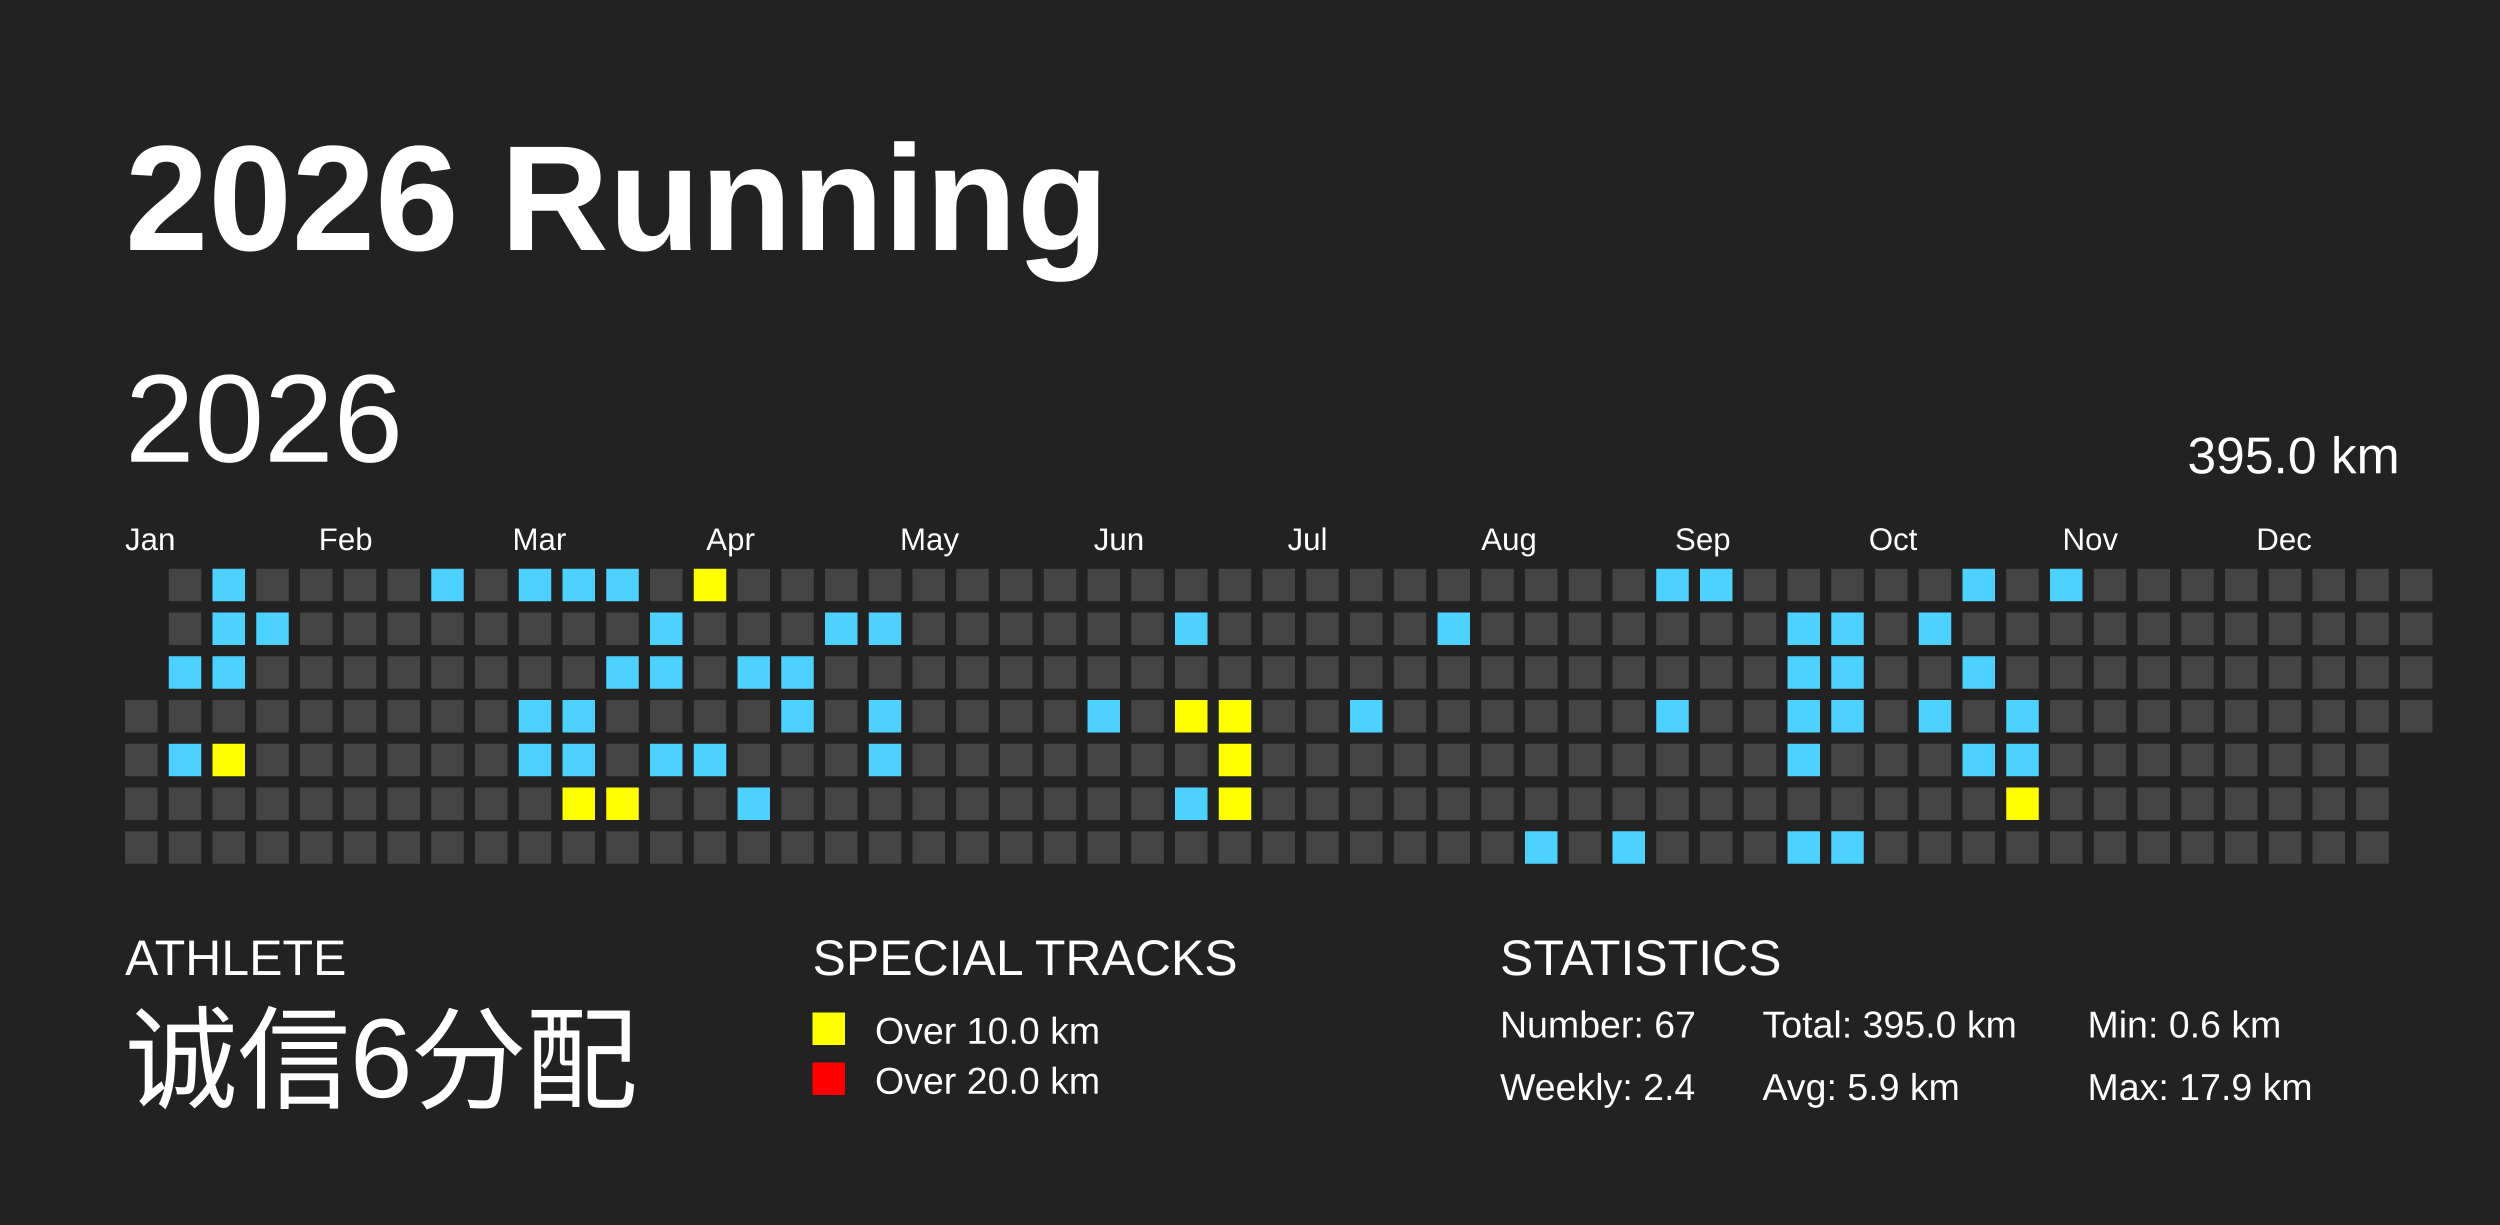
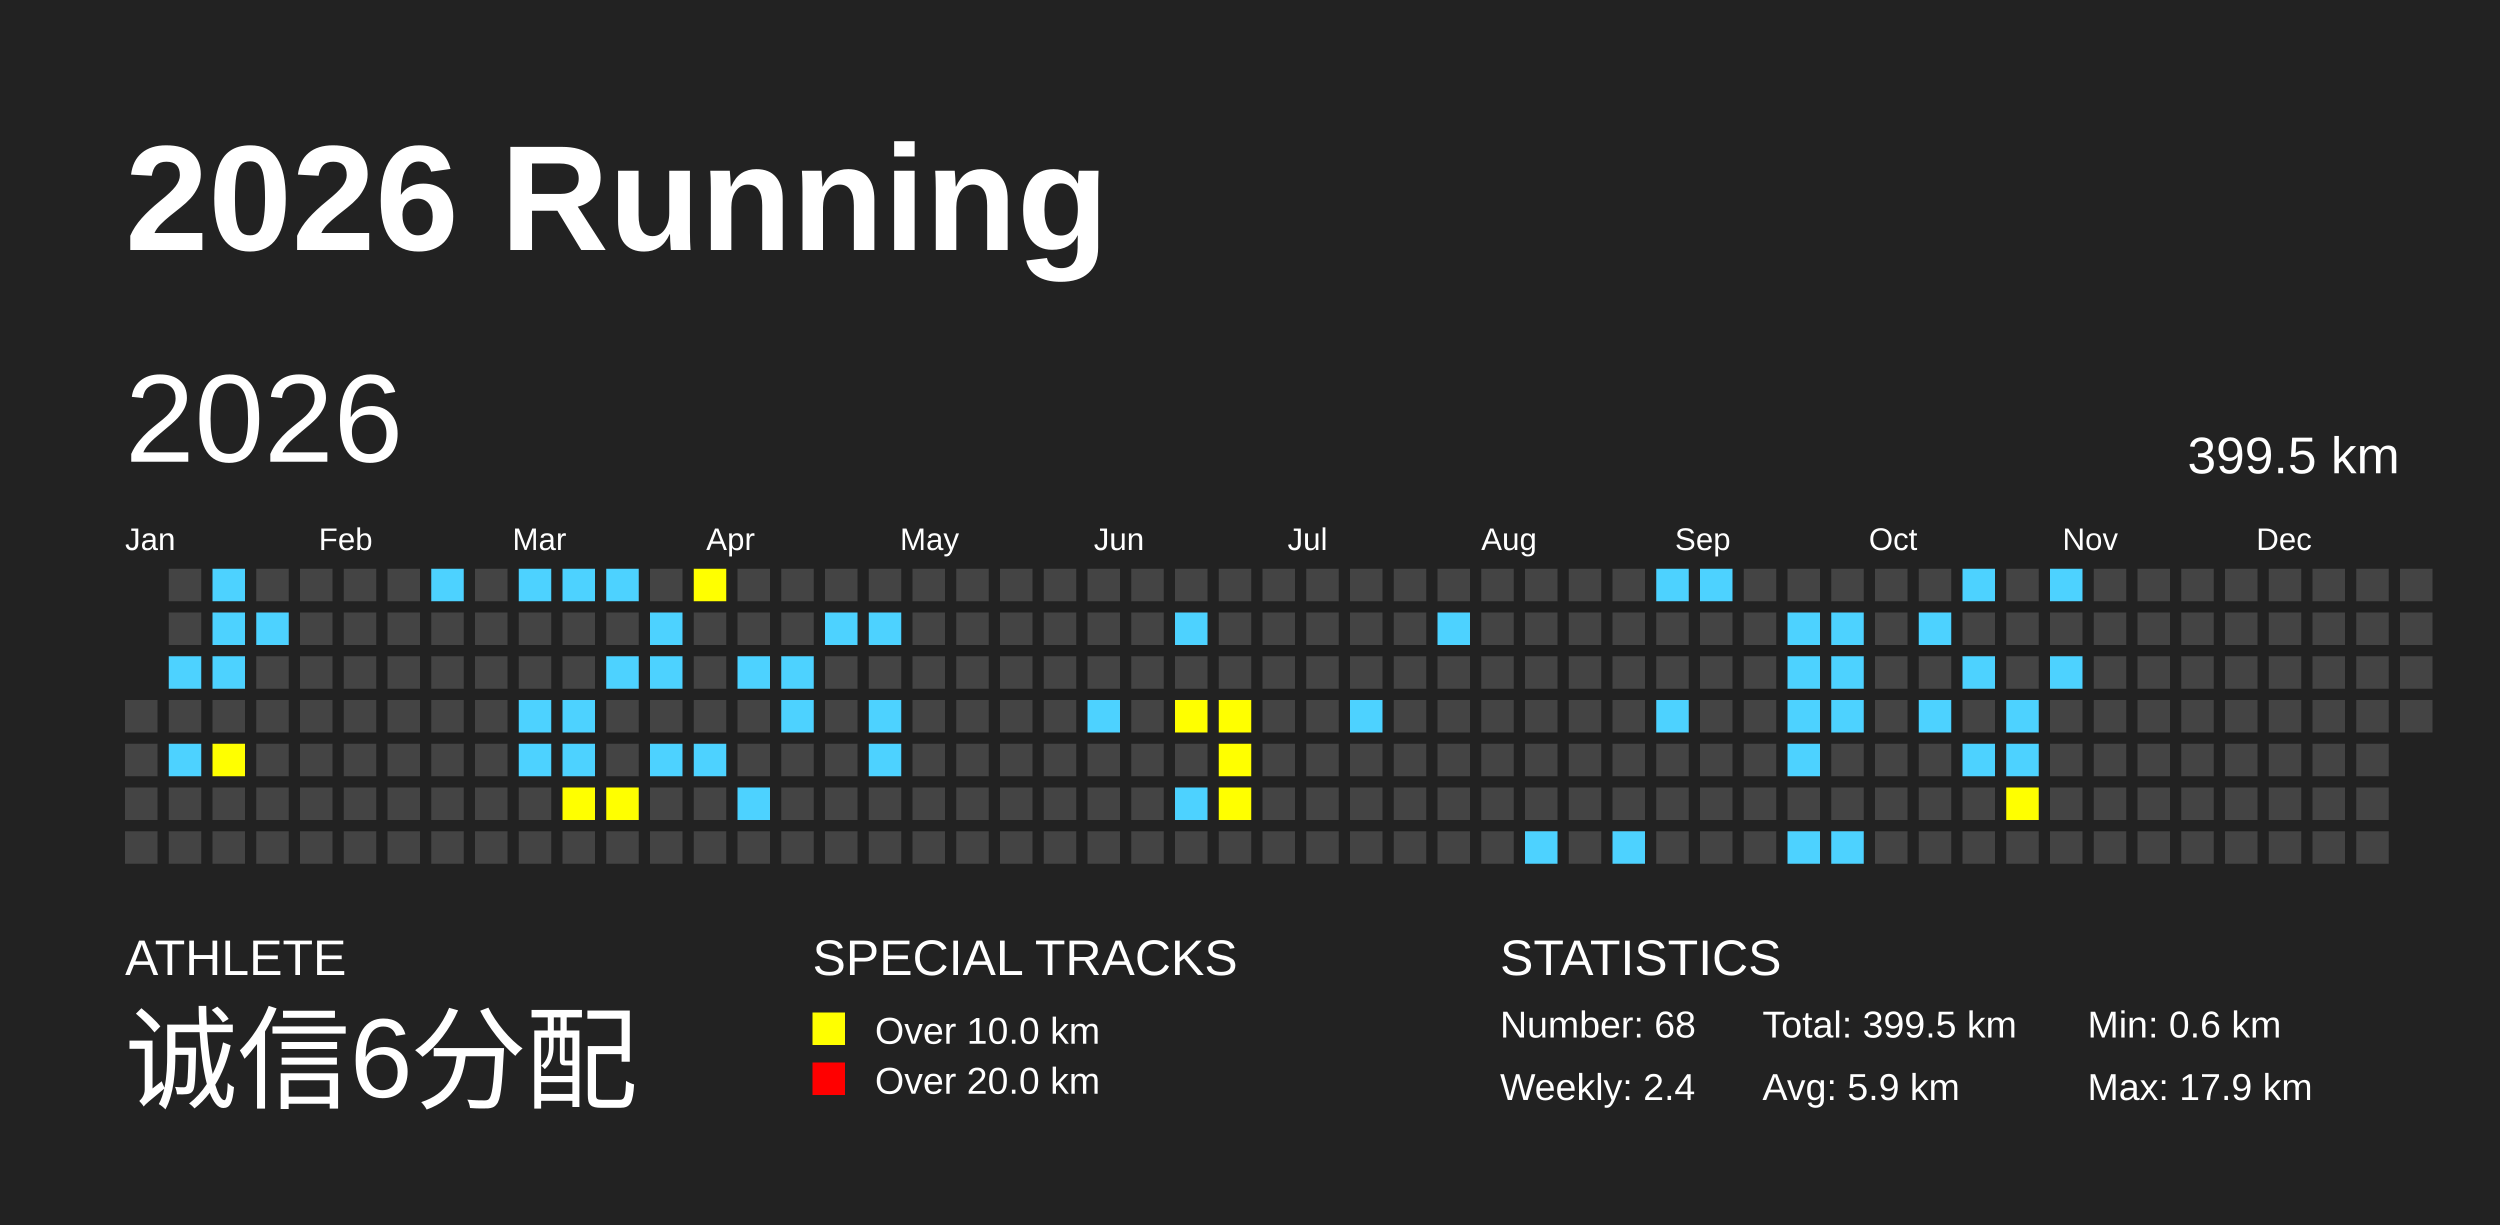
<svg xmlns="http://www.w3.org/2000/svg" baseProfile="full" height="98mm" version="1.1" viewBox="0,0,200,98" width="200mm">
  <defs />
  <rect fill="#222222" height="98" width="200" x="0" y="0" />
  <text fill="#FFFFFF" style="font-size:12px; font-family:Arial; font-weight:bold;" x="10" y="20">2026 Running</text>
  <text fill="#FFFFFF" style="font-size:4px; font-family:Arial" x="10" y="78">ATHLETE</text>
  <text fill="#FFFFFF" style="font-size:9px; font-family:Arial" x="10" y="88">诚信6分配</text>
  <text fill="#FFFFFF" style="font-size:4px; font-family:Arial" x="65" y="78">SPECIAL TRACKS</text>
  <rect fill="yellow" height="2.6" width="2.6" x="65" y="81" />
  <text fill="#FFFFFF" style="font-size:3px; font-family:Arial" x="70" y="83.5">Over 10.0 km</text>
  <rect fill="red" height="2.6" width="2.6" x="65" y="85" />
  <text fill="#FFFFFF" style="font-size:3px; font-family:Arial" x="70" y="87.5">Over 20.0 km</text>
  <text fill="#FFFFFF" style="font-size:4px; font-family:Arial" x="120" y="78">STATISTICS</text>
-   <text fill="#FFFFFF" style="font-size:3px; font-family:Arial" x="120" y="83">Number: 67</text>
+   <text fill="#FFFFFF" style="font-size:3px; font-family:Arial" x="120" y="83">Number: 68</text>
  <text fill="#FFFFFF" style="font-size:3px; font-family:Arial" x="120" y="88">Weekly: 2.4</text>
-   <text fill="#FFFFFF" style="font-size:3px; font-family:Arial" x="141" y="83">Total: 395.0 km</text>
+   <text fill="#FFFFFF" style="font-size:3px; font-family:Arial" x="141" y="83">Total: 399.5 km</text>
  <text fill="#FFFFFF" style="font-size:3px; font-family:Arial" x="141" y="88">Avg: 5.9 km</text>
  <text fill="#FFFFFF" style="font-size:3px; font-family:Arial" x="167" y="83">Min: 0.6 km</text>
  <text fill="#FFFFFF" style="font-size:3px; font-family:Arial" x="167" y="88">Max: 17.9 km</text>
  <text dominant-baseline="hanging" fill="#FFFFFF" style="font-size:10.0px; font-family:Arial;" x="10" y="30">2026</text>
-   <text dominant-baseline="hanging" fill="#FFFFFF" style="font-size:4.125px; font-family:Arial;" x="175" y="35">395.0 km</text>
+   <text dominant-baseline="hanging" fill="#FFFFFF" style="font-size:4.125px; font-family:Arial;" x="175" y="35">399.5 km</text>
  <text fill="#FFFFFF" style="font-size:2.5px; font-family:Arial" x="10.0" y="44">Jan</text>
  <text fill="#FFFFFF" style="font-size:2.5px; font-family:Arial" x="25.5" y="44">Feb</text>
  <text fill="#FFFFFF" style="font-size:2.5px; font-family:Arial" x="41.0" y="44">Mar</text>
  <text fill="#FFFFFF" style="font-size:2.5px; font-family:Arial" x="56.5" y="44">Apr</text>
  <text fill="#FFFFFF" style="font-size:2.5px; font-family:Arial" x="72.0" y="44">May</text>
  <text fill="#FFFFFF" style="font-size:2.5px; font-family:Arial" x="87.5" y="44">Jun</text>
  <text fill="#FFFFFF" style="font-size:2.5px; font-family:Arial" x="103.0" y="44">Jul</text>
  <text fill="#FFFFFF" style="font-size:2.5px; font-family:Arial" x="118.5" y="44">Aug</text>
  <text fill="#FFFFFF" style="font-size:2.5px; font-family:Arial" x="134.0" y="44">Sep</text>
  <text fill="#FFFFFF" style="font-size:2.5px; font-family:Arial" x="149.5" y="44">Oct</text>
  <text fill="#FFFFFF" style="font-size:2.5px; font-family:Arial" x="165.0" y="44">Nov</text>
  <text fill="#FFFFFF" style="font-size:2.5px; font-family:Arial" x="180.5" y="44">Dec</text>
  <rect fill="#444444" height="2.6" width="2.6" x="10.0" y="56.0" />
  <rect fill="#444444" height="2.6" width="2.6" x="10.0" y="59.5" />
  <rect fill="#444444" height="2.6" width="2.6" x="10.0" y="63.0" />
  <rect fill="#444444" height="2.6" width="2.6" x="10.0" y="66.5" />
  <rect fill="#444444" height="2.6" width="2.6" x="13.5" y="45.5" />
  <rect fill="#444444" height="2.6" width="2.6" x="13.5" y="49.0" />
  <rect fill="#4DD2FF" height="2.6" width="2.6" x="13.5" y="52.5" />
  <rect fill="#444444" height="2.6" width="2.6" x="13.5" y="56.0" />
  <rect fill="#4DD2FF" height="2.6" width="2.6" x="13.5" y="59.5" />
  <rect fill="#444444" height="2.6" width="2.6" x="13.5" y="63.0" />
  <rect fill="#444444" height="2.6" width="2.6" x="13.5" y="66.5" />
  <rect fill="#4DD2FF" height="2.6" width="2.6" x="17.0" y="45.5" />
  <rect fill="#4DD2FF" height="2.6" width="2.6" x="17.0" y="49.0" />
  <rect fill="#4DD2FF" height="2.6" width="2.6" x="17.0" y="52.5" />
  <rect fill="#444444" height="2.6" width="2.6" x="17.0" y="56.0" />
  <rect fill="yellow" height="2.6" width="2.6" x="17.0" y="59.5" />
  <rect fill="#444444" height="2.6" width="2.6" x="17.0" y="63.0" />
  <rect fill="#444444" height="2.6" width="2.6" x="17.0" y="66.5" />
  <rect fill="#444444" height="2.6" width="2.6" x="20.5" y="45.5" />
  <rect fill="#4DD2FF" height="2.6" width="2.6" x="20.5" y="49.0" />
  <rect fill="#444444" height="2.6" width="2.6" x="20.5" y="52.5" />
  <rect fill="#444444" height="2.6" width="2.6" x="20.5" y="56.0" />
  <rect fill="#444444" height="2.6" width="2.6" x="20.5" y="59.5" />
  <rect fill="#444444" height="2.6" width="2.6" x="20.5" y="63.0" />
  <rect fill="#444444" height="2.6" width="2.6" x="20.5" y="66.5" />
  <rect fill="#444444" height="2.6" width="2.6" x="24.0" y="45.5" />
  <rect fill="#444444" height="2.6" width="2.6" x="24.0" y="49.0" />
  <rect fill="#444444" height="2.6" width="2.6" x="24.0" y="52.5" />
  <rect fill="#444444" height="2.6" width="2.6" x="24.0" y="56.0" />
  <rect fill="#444444" height="2.6" width="2.6" x="24.0" y="59.5" />
  <rect fill="#444444" height="2.6" width="2.6" x="24.0" y="63.0" />
  <rect fill="#444444" height="2.6" width="2.6" x="24.0" y="66.5" />
  <rect fill="#444444" height="2.6" width="2.6" x="27.5" y="45.5" />
  <rect fill="#444444" height="2.6" width="2.6" x="27.5" y="49.0" />
  <rect fill="#444444" height="2.6" width="2.6" x="27.5" y="52.5" />
  <rect fill="#444444" height="2.6" width="2.6" x="27.5" y="56.0" />
  <rect fill="#444444" height="2.6" width="2.6" x="27.5" y="59.5" />
  <rect fill="#444444" height="2.6" width="2.6" x="27.5" y="63.0" />
  <rect fill="#444444" height="2.6" width="2.6" x="27.5" y="66.5" />
  <rect fill="#444444" height="2.6" width="2.6" x="31.0" y="45.5" />
  <rect fill="#444444" height="2.6" width="2.6" x="31.0" y="49.0" />
  <rect fill="#444444" height="2.6" width="2.6" x="31.0" y="52.5" />
  <rect fill="#444444" height="2.6" width="2.6" x="31.0" y="56.0" />
  <rect fill="#444444" height="2.6" width="2.6" x="31.0" y="59.5" />
  <rect fill="#444444" height="2.6" width="2.6" x="31.0" y="63.0" />
  <rect fill="#444444" height="2.6" width="2.6" x="31.0" y="66.5" />
  <rect fill="#4DD2FF" height="2.6" width="2.6" x="34.5" y="45.5" />
  <rect fill="#444444" height="2.6" width="2.6" x="34.5" y="49.0" />
  <rect fill="#444444" height="2.6" width="2.6" x="34.5" y="52.5" />
  <rect fill="#444444" height="2.6" width="2.6" x="34.5" y="56.0" />
  <rect fill="#444444" height="2.6" width="2.6" x="34.5" y="59.5" />
  <rect fill="#444444" height="2.6" width="2.6" x="34.5" y="63.0" />
  <rect fill="#444444" height="2.6" width="2.6" x="34.5" y="66.5" />
  <rect fill="#444444" height="2.6" width="2.6" x="38.0" y="45.5" />
  <rect fill="#444444" height="2.6" width="2.6" x="38.0" y="49.0" />
  <rect fill="#444444" height="2.6" width="2.6" x="38.0" y="52.5" />
  <rect fill="#444444" height="2.6" width="2.6" x="38.0" y="56.0" />
  <rect fill="#444444" height="2.6" width="2.6" x="38.0" y="59.5" />
  <rect fill="#444444" height="2.6" width="2.6" x="38.0" y="63.0" />
  <rect fill="#444444" height="2.6" width="2.6" x="38.0" y="66.5" />
  <rect fill="#4DD2FF" height="2.6" width="2.6" x="41.5" y="45.5" />
  <rect fill="#444444" height="2.6" width="2.6" x="41.5" y="49.0" />
  <rect fill="#444444" height="2.6" width="2.6" x="41.5" y="52.5" />
  <rect fill="#4DD2FF" height="2.6" width="2.6" x="41.5" y="56.0" />
  <rect fill="#4DD2FF" height="2.6" width="2.6" x="41.5" y="59.5" />
  <rect fill="#444444" height="2.6" width="2.6" x="41.5" y="63.0" />
  <rect fill="#444444" height="2.6" width="2.6" x="41.5" y="66.5" />
  <rect fill="#4DD2FF" height="2.6" width="2.6" x="45.0" y="45.5" />
  <rect fill="#444444" height="2.6" width="2.6" x="45.0" y="49.0" />
  <rect fill="#444444" height="2.6" width="2.6" x="45.0" y="52.5" />
  <rect fill="#4DD2FF" height="2.6" width="2.6" x="45.0" y="56.0" />
  <rect fill="#4DD2FF" height="2.6" width="2.6" x="45.0" y="59.5" />
  <rect fill="yellow" height="2.6" width="2.6" x="45.0" y="63.0" />
  <rect fill="#444444" height="2.6" width="2.6" x="45.0" y="66.5" />
  <rect fill="#4DD2FF" height="2.6" width="2.6" x="48.5" y="45.5" />
  <rect fill="#444444" height="2.6" width="2.6" x="48.5" y="49.0" />
  <rect fill="#4DD2FF" height="2.6" width="2.6" x="48.5" y="52.5" />
  <rect fill="#444444" height="2.6" width="2.6" x="48.5" y="56.0" />
  <rect fill="#444444" height="2.6" width="2.6" x="48.5" y="59.5" />
  <rect fill="yellow" height="2.6" width="2.6" x="48.5" y="63.0" />
  <rect fill="#444444" height="2.6" width="2.6" x="48.5" y="66.5" />
  <rect fill="#444444" height="2.6" width="2.6" x="52.0" y="45.5" />
  <rect fill="#4DD2FF" height="2.6" width="2.6" x="52.0" y="49.0" />
  <rect fill="#4DD2FF" height="2.6" width="2.6" x="52.0" y="52.5" />
  <rect fill="#444444" height="2.6" width="2.6" x="52.0" y="56.0" />
  <rect fill="#4DD2FF" height="2.6" width="2.6" x="52.0" y="59.5" />
  <rect fill="#444444" height="2.6" width="2.6" x="52.0" y="63.0" />
  <rect fill="#444444" height="2.6" width="2.6" x="52.0" y="66.5" />
  <rect fill="yellow" height="2.6" width="2.6" x="55.5" y="45.5" />
  <rect fill="#444444" height="2.6" width="2.6" x="55.5" y="49.0" />
  <rect fill="#444444" height="2.6" width="2.6" x="55.5" y="52.5" />
  <rect fill="#444444" height="2.6" width="2.6" x="55.5" y="56.0" />
  <rect fill="#4DD2FF" height="2.6" width="2.6" x="55.5" y="59.5" />
  <rect fill="#444444" height="2.6" width="2.6" x="55.5" y="63.0" />
  <rect fill="#444444" height="2.6" width="2.6" x="55.5" y="66.5" />
  <rect fill="#444444" height="2.6" width="2.6" x="59.0" y="45.5" />
  <rect fill="#444444" height="2.6" width="2.6" x="59.0" y="49.0" />
  <rect fill="#4DD2FF" height="2.6" width="2.6" x="59.0" y="52.5" />
  <rect fill="#444444" height="2.6" width="2.6" x="59.0" y="56.0" />
  <rect fill="#444444" height="2.6" width="2.6" x="59.0" y="59.5" />
  <rect fill="#4DD2FF" height="2.6" width="2.6" x="59.0" y="63.0" />
  <rect fill="#444444" height="2.6" width="2.6" x="59.0" y="66.5" />
  <rect fill="#444444" height="2.6" width="2.6" x="62.5" y="45.5" />
  <rect fill="#444444" height="2.6" width="2.6" x="62.5" y="49.0" />
  <rect fill="#4DD2FF" height="2.6" width="2.6" x="62.5" y="52.5" />
  <rect fill="#4DD2FF" height="2.6" width="2.6" x="62.5" y="56.0" />
  <rect fill="#444444" height="2.6" width="2.6" x="62.5" y="59.5" />
  <rect fill="#444444" height="2.6" width="2.6" x="62.5" y="63.0" />
  <rect fill="#444444" height="2.6" width="2.6" x="62.5" y="66.5" />
  <rect fill="#444444" height="2.6" width="2.6" x="66.0" y="45.5" />
  <rect fill="#4DD2FF" height="2.6" width="2.6" x="66.0" y="49.0" />
  <rect fill="#444444" height="2.6" width="2.6" x="66.0" y="52.5" />
  <rect fill="#444444" height="2.6" width="2.6" x="66.0" y="56.0" />
  <rect fill="#444444" height="2.6" width="2.6" x="66.0" y="59.5" />
  <rect fill="#444444" height="2.6" width="2.6" x="66.0" y="63.0" />
  <rect fill="#444444" height="2.6" width="2.6" x="66.0" y="66.5" />
  <rect fill="#444444" height="2.6" width="2.6" x="69.5" y="45.5" />
  <rect fill="#4DD2FF" height="2.6" width="2.6" x="69.5" y="49.0" />
  <rect fill="#444444" height="2.6" width="2.6" x="69.5" y="52.5" />
  <rect fill="#4DD2FF" height="2.6" width="2.6" x="69.5" y="56.0" />
  <rect fill="#4DD2FF" height="2.6" width="2.6" x="69.5" y="59.5" />
  <rect fill="#444444" height="2.6" width="2.6" x="69.5" y="63.0" />
  <rect fill="#444444" height="2.6" width="2.6" x="69.5" y="66.5" />
  <rect fill="#444444" height="2.6" width="2.6" x="73.0" y="45.5" />
  <rect fill="#444444" height="2.6" width="2.6" x="73.0" y="49.0" />
  <rect fill="#444444" height="2.6" width="2.6" x="73.0" y="52.5" />
  <rect fill="#444444" height="2.6" width="2.6" x="73.0" y="56.0" />
  <rect fill="#444444" height="2.6" width="2.6" x="73.0" y="59.5" />
  <rect fill="#444444" height="2.6" width="2.6" x="73.0" y="63.0" />
  <rect fill="#444444" height="2.6" width="2.6" x="73.0" y="66.5" />
  <rect fill="#444444" height="2.6" width="2.6" x="76.5" y="45.5" />
  <rect fill="#444444" height="2.6" width="2.6" x="76.5" y="49.0" />
  <rect fill="#444444" height="2.6" width="2.6" x="76.5" y="52.5" />
  <rect fill="#444444" height="2.6" width="2.6" x="76.5" y="56.0" />
  <rect fill="#444444" height="2.6" width="2.6" x="76.5" y="59.5" />
  <rect fill="#444444" height="2.6" width="2.6" x="76.5" y="63.0" />
  <rect fill="#444444" height="2.6" width="2.6" x="76.5" y="66.5" />
  <rect fill="#444444" height="2.6" width="2.6" x="80.0" y="45.5" />
  <rect fill="#444444" height="2.6" width="2.6" x="80.0" y="49.0" />
  <rect fill="#444444" height="2.6" width="2.6" x="80.0" y="52.5" />
  <rect fill="#444444" height="2.6" width="2.6" x="80.0" y="56.0" />
  <rect fill="#444444" height="2.6" width="2.6" x="80.0" y="59.5" />
  <rect fill="#444444" height="2.6" width="2.6" x="80.0" y="63.0" />
  <rect fill="#444444" height="2.6" width="2.6" x="80.0" y="66.5" />
  <rect fill="#444444" height="2.6" width="2.6" x="83.5" y="45.5" />
  <rect fill="#444444" height="2.6" width="2.6" x="83.5" y="49.0" />
  <rect fill="#444444" height="2.6" width="2.6" x="83.5" y="52.5" />
  <rect fill="#444444" height="2.6" width="2.6" x="83.5" y="56.0" />
  <rect fill="#444444" height="2.6" width="2.6" x="83.5" y="59.5" />
  <rect fill="#444444" height="2.6" width="2.6" x="83.5" y="63.0" />
  <rect fill="#444444" height="2.6" width="2.6" x="83.5" y="66.5" />
  <rect fill="#444444" height="2.6" width="2.6" x="87.0" y="45.5" />
  <rect fill="#444444" height="2.6" width="2.6" x="87.0" y="49.0" />
  <rect fill="#444444" height="2.6" width="2.6" x="87.0" y="52.5" />
  <rect fill="#4DD2FF" height="2.6" width="2.6" x="87.0" y="56.0" />
  <rect fill="#444444" height="2.6" width="2.6" x="87.0" y="59.5" />
  <rect fill="#444444" height="2.6" width="2.6" x="87.0" y="63.0" />
  <rect fill="#444444" height="2.6" width="2.6" x="87.0" y="66.5" />
  <rect fill="#444444" height="2.6" width="2.6" x="90.5" y="45.5" />
  <rect fill="#444444" height="2.6" width="2.6" x="90.5" y="49.0" />
  <rect fill="#444444" height="2.6" width="2.6" x="90.5" y="52.5" />
  <rect fill="#444444" height="2.6" width="2.6" x="90.5" y="56.0" />
  <rect fill="#444444" height="2.6" width="2.6" x="90.5" y="59.5" />
  <rect fill="#444444" height="2.6" width="2.6" x="90.5" y="63.0" />
  <rect fill="#444444" height="2.6" width="2.6" x="90.5" y="66.5" />
  <rect fill="#444444" height="2.6" width="2.6" x="94.0" y="45.5" />
  <rect fill="#4DD2FF" height="2.6" width="2.6" x="94.0" y="49.0" />
  <rect fill="#444444" height="2.6" width="2.6" x="94.0" y="52.5" />
  <rect fill="yellow" height="2.6" width="2.6" x="94.0" y="56.0" />
  <rect fill="#444444" height="2.6" width="2.6" x="94.0" y="59.5" />
  <rect fill="#4DD2FF" height="2.6" width="2.6" x="94.0" y="63.0" />
  <rect fill="#444444" height="2.6" width="2.6" x="94.0" y="66.5" />
  <rect fill="#444444" height="2.6" width="2.6" x="97.5" y="45.5" />
  <rect fill="#444444" height="2.6" width="2.6" x="97.5" y="49.0" />
  <rect fill="#444444" height="2.6" width="2.6" x="97.5" y="52.5" />
  <rect fill="yellow" height="2.6" width="2.6" x="97.5" y="56.0" />
  <rect fill="yellow" height="2.6" width="2.6" x="97.5" y="59.5" />
  <rect fill="yellow" height="2.6" width="2.6" x="97.5" y="63.0" />
  <rect fill="#444444" height="2.6" width="2.6" x="97.5" y="66.5" />
  <rect fill="#444444" height="2.6" width="2.6" x="101.0" y="45.5" />
  <rect fill="#444444" height="2.6" width="2.6" x="101.0" y="49.0" />
  <rect fill="#444444" height="2.6" width="2.6" x="101.0" y="52.5" />
  <rect fill="#444444" height="2.6" width="2.6" x="101.0" y="56.0" />
  <rect fill="#444444" height="2.6" width="2.6" x="101.0" y="59.5" />
  <rect fill="#444444" height="2.6" width="2.6" x="101.0" y="63.0" />
  <rect fill="#444444" height="2.6" width="2.6" x="101.0" y="66.5" />
  <rect fill="#444444" height="2.6" width="2.6" x="104.5" y="45.5" />
  <rect fill="#444444" height="2.6" width="2.6" x="104.5" y="49.0" />
  <rect fill="#444444" height="2.6" width="2.6" x="104.5" y="52.5" />
  <rect fill="#444444" height="2.6" width="2.6" x="104.5" y="56.0" />
  <rect fill="#444444" height="2.6" width="2.6" x="104.5" y="59.5" />
  <rect fill="#444444" height="2.6" width="2.6" x="104.5" y="63.0" />
  <rect fill="#444444" height="2.6" width="2.6" x="104.5" y="66.5" />
  <rect fill="#444444" height="2.6" width="2.6" x="108.0" y="45.5" />
  <rect fill="#444444" height="2.6" width="2.6" x="108.0" y="49.0" />
  <rect fill="#444444" height="2.6" width="2.6" x="108.0" y="52.5" />
  <rect fill="#4DD2FF" height="2.6" width="2.6" x="108.0" y="56.0" />
  <rect fill="#444444" height="2.6" width="2.6" x="108.0" y="59.5" />
  <rect fill="#444444" height="2.6" width="2.6" x="108.0" y="63.0" />
  <rect fill="#444444" height="2.6" width="2.6" x="108.0" y="66.5" />
  <rect fill="#444444" height="2.6" width="2.6" x="111.5" y="45.5" />
  <rect fill="#444444" height="2.6" width="2.6" x="111.5" y="49.0" />
  <rect fill="#444444" height="2.6" width="2.6" x="111.5" y="52.5" />
  <rect fill="#444444" height="2.6" width="2.6" x="111.5" y="56.0" />
  <rect fill="#444444" height="2.6" width="2.6" x="111.5" y="59.5" />
  <rect fill="#444444" height="2.6" width="2.6" x="111.5" y="63.0" />
  <rect fill="#444444" height="2.6" width="2.6" x="111.5" y="66.5" />
  <rect fill="#444444" height="2.6" width="2.6" x="115.0" y="45.5" />
  <rect fill="#4DD2FF" height="2.6" width="2.6" x="115.0" y="49.0" />
  <rect fill="#444444" height="2.6" width="2.6" x="115.0" y="52.5" />
  <rect fill="#444444" height="2.6" width="2.6" x="115.0" y="56.0" />
  <rect fill="#444444" height="2.6" width="2.6" x="115.0" y="59.5" />
  <rect fill="#444444" height="2.6" width="2.6" x="115.0" y="63.0" />
  <rect fill="#444444" height="2.6" width="2.6" x="115.0" y="66.5" />
  <rect fill="#444444" height="2.6" width="2.6" x="118.5" y="45.5" />
  <rect fill="#444444" height="2.6" width="2.6" x="118.5" y="49.0" />
  <rect fill="#444444" height="2.6" width="2.6" x="118.5" y="52.5" />
  <rect fill="#444444" height="2.6" width="2.6" x="118.5" y="56.0" />
  <rect fill="#444444" height="2.6" width="2.6" x="118.5" y="59.5" />
  <rect fill="#444444" height="2.6" width="2.6" x="118.5" y="63.0" />
  <rect fill="#444444" height="2.6" width="2.6" x="118.5" y="66.5" />
  <rect fill="#444444" height="2.6" width="2.6" x="122.0" y="45.5" />
  <rect fill="#444444" height="2.6" width="2.6" x="122.0" y="49.0" />
  <rect fill="#444444" height="2.6" width="2.6" x="122.0" y="52.5" />
  <rect fill="#444444" height="2.6" width="2.6" x="122.0" y="56.0" />
  <rect fill="#444444" height="2.6" width="2.6" x="122.0" y="59.5" />
  <rect fill="#444444" height="2.6" width="2.6" x="122.0" y="63.0" />
  <rect fill="#4DD2FF" height="2.6" width="2.6" x="122.0" y="66.5" />
  <rect fill="#444444" height="2.6" width="2.6" x="125.5" y="45.5" />
  <rect fill="#444444" height="2.6" width="2.6" x="125.5" y="49.0" />
  <rect fill="#444444" height="2.6" width="2.6" x="125.5" y="52.5" />
  <rect fill="#444444" height="2.6" width="2.6" x="125.5" y="56.0" />
  <rect fill="#444444" height="2.6" width="2.6" x="125.5" y="59.5" />
  <rect fill="#444444" height="2.6" width="2.6" x="125.5" y="63.0" />
  <rect fill="#444444" height="2.6" width="2.6" x="125.5" y="66.5" />
  <rect fill="#444444" height="2.6" width="2.6" x="129.0" y="45.5" />
  <rect fill="#444444" height="2.6" width="2.6" x="129.0" y="49.0" />
  <rect fill="#444444" height="2.6" width="2.6" x="129.0" y="52.5" />
  <rect fill="#444444" height="2.6" width="2.6" x="129.0" y="56.0" />
  <rect fill="#444444" height="2.6" width="2.6" x="129.0" y="59.5" />
  <rect fill="#444444" height="2.6" width="2.6" x="129.0" y="63.0" />
  <rect fill="#4DD2FF" height="2.6" width="2.6" x="129.0" y="66.5" />
  <rect fill="#4DD2FF" height="2.6" width="2.6" x="132.5" y="45.5" />
  <rect fill="#444444" height="2.6" width="2.6" x="132.5" y="49.0" />
  <rect fill="#444444" height="2.6" width="2.6" x="132.5" y="52.5" />
  <rect fill="#4DD2FF" height="2.6" width="2.6" x="132.5" y="56.0" />
  <rect fill="#444444" height="2.6" width="2.6" x="132.5" y="59.5" />
  <rect fill="#444444" height="2.6" width="2.6" x="132.5" y="63.0" />
  <rect fill="#444444" height="2.6" width="2.6" x="132.5" y="66.5" />
  <rect fill="#4DD2FF" height="2.6" width="2.6" x="136.0" y="45.5" />
  <rect fill="#444444" height="2.6" width="2.6" x="136.0" y="49.0" />
  <rect fill="#444444" height="2.6" width="2.6" x="136.0" y="52.5" />
  <rect fill="#444444" height="2.6" width="2.6" x="136.0" y="56.0" />
  <rect fill="#444444" height="2.6" width="2.6" x="136.0" y="59.5" />
  <rect fill="#444444" height="2.6" width="2.6" x="136.0" y="63.0" />
  <rect fill="#444444" height="2.6" width="2.6" x="136.0" y="66.5" />
  <rect fill="#444444" height="2.6" width="2.6" x="139.5" y="45.5" />
  <rect fill="#444444" height="2.6" width="2.6" x="139.5" y="49.0" />
  <rect fill="#444444" height="2.6" width="2.6" x="139.5" y="52.5" />
  <rect fill="#444444" height="2.6" width="2.6" x="139.5" y="56.0" />
  <rect fill="#444444" height="2.6" width="2.6" x="139.5" y="59.5" />
  <rect fill="#444444" height="2.6" width="2.6" x="139.5" y="63.0" />
  <rect fill="#444444" height="2.6" width="2.6" x="139.5" y="66.5" />
  <rect fill="#444444" height="2.6" width="2.6" x="143.0" y="45.5" />
  <rect fill="#4DD2FF" height="2.6" width="2.6" x="143.0" y="49.0" />
  <rect fill="#4DD2FF" height="2.6" width="2.6" x="143.0" y="52.5" />
  <rect fill="#4DD2FF" height="2.6" width="2.6" x="143.0" y="56.0" />
  <rect fill="#4DD2FF" height="2.6" width="2.6" x="143.0" y="59.5" />
  <rect fill="#444444" height="2.6" width="2.6" x="143.0" y="63.0" />
  <rect fill="#4DD2FF" height="2.6" width="2.6" x="143.0" y="66.5" />
  <rect fill="#444444" height="2.6" width="2.6" x="146.5" y="45.5" />
  <rect fill="#4DD2FF" height="2.6" width="2.6" x="146.5" y="49.0" />
  <rect fill="#4DD2FF" height="2.6" width="2.6" x="146.5" y="52.5" />
  <rect fill="#4DD2FF" height="2.6" width="2.6" x="146.5" y="56.0" />
  <rect fill="#444444" height="2.6" width="2.6" x="146.5" y="59.5" />
  <rect fill="#444444" height="2.6" width="2.6" x="146.5" y="63.0" />
  <rect fill="#4DD2FF" height="2.6" width="2.6" x="146.5" y="66.5" />
  <rect fill="#444444" height="2.6" width="2.6" x="150.0" y="45.5" />
  <rect fill="#444444" height="2.6" width="2.6" x="150.0" y="49.0" />
  <rect fill="#444444" height="2.6" width="2.6" x="150.0" y="52.5" />
  <rect fill="#444444" height="2.6" width="2.6" x="150.0" y="56.0" />
  <rect fill="#444444" height="2.6" width="2.6" x="150.0" y="59.5" />
  <rect fill="#444444" height="2.6" width="2.6" x="150.0" y="63.0" />
  <rect fill="#444444" height="2.6" width="2.6" x="150.0" y="66.5" />
  <rect fill="#444444" height="2.6" width="2.6" x="153.5" y="45.5" />
  <rect fill="#4DD2FF" height="2.6" width="2.6" x="153.5" y="49.0" />
  <rect fill="#444444" height="2.6" width="2.6" x="153.5" y="52.5" />
  <rect fill="#4DD2FF" height="2.6" width="2.6" x="153.5" y="56.0" />
  <rect fill="#444444" height="2.6" width="2.6" x="153.5" y="59.5" />
  <rect fill="#444444" height="2.6" width="2.6" x="153.5" y="63.0" />
  <rect fill="#444444" height="2.6" width="2.6" x="153.5" y="66.5" />
  <rect fill="#4DD2FF" height="2.6" width="2.6" x="157.0" y="45.5" />
  <rect fill="#444444" height="2.6" width="2.6" x="157.0" y="49.0" />
  <rect fill="#4DD2FF" height="2.6" width="2.6" x="157.0" y="52.5" />
  <rect fill="#444444" height="2.6" width="2.6" x="157.0" y="56.0" />
  <rect fill="#4DD2FF" height="2.6" width="2.6" x="157.0" y="59.5" />
  <rect fill="#444444" height="2.6" width="2.6" x="157.0" y="63.0" />
  <rect fill="#444444" height="2.6" width="2.6" x="157.0" y="66.5" />
  <rect fill="#444444" height="2.6" width="2.6" x="160.5" y="45.5" />
  <rect fill="#444444" height="2.6" width="2.6" x="160.5" y="49.0" />
  <rect fill="#444444" height="2.6" width="2.6" x="160.5" y="52.5" />
  <rect fill="#4DD2FF" height="2.6" width="2.6" x="160.5" y="56.0" />
  <rect fill="#4DD2FF" height="2.6" width="2.6" x="160.5" y="59.5" />
  <rect fill="yellow" height="2.6" width="2.6" x="160.5" y="63.0" />
  <rect fill="#444444" height="2.6" width="2.6" x="160.5" y="66.5" />
  <rect fill="#4DD2FF" height="2.6" width="2.6" x="164.0" y="45.5" />
  <rect fill="#444444" height="2.6" width="2.6" x="164.0" y="49.0" />
-   <rect fill="#444444" height="2.6" width="2.6" x="164.0" y="52.5" />
+   <rect fill="#4DD2FF" height="2.6" width="2.6" x="164.0" y="52.5" />
  <rect fill="#444444" height="2.6" width="2.6" x="164.0" y="56.0" />
  <rect fill="#444444" height="2.6" width="2.6" x="164.0" y="59.5" />
  <rect fill="#444444" height="2.6" width="2.6" x="164.0" y="63.0" />
  <rect fill="#444444" height="2.6" width="2.6" x="164.0" y="66.5" />
  <rect fill="#444444" height="2.6" width="2.6" x="167.5" y="45.5" />
  <rect fill="#444444" height="2.6" width="2.6" x="167.5" y="49.0" />
  <rect fill="#444444" height="2.6" width="2.6" x="167.5" y="52.5" />
  <rect fill="#444444" height="2.6" width="2.6" x="167.5" y="56.0" />
  <rect fill="#444444" height="2.6" width="2.6" x="167.5" y="59.5" />
  <rect fill="#444444" height="2.6" width="2.6" x="167.5" y="63.0" />
  <rect fill="#444444" height="2.6" width="2.6" x="167.5" y="66.5" />
  <rect fill="#444444" height="2.6" width="2.6" x="171.0" y="45.5" />
  <rect fill="#444444" height="2.6" width="2.6" x="171.0" y="49.0" />
  <rect fill="#444444" height="2.6" width="2.6" x="171.0" y="52.5" />
  <rect fill="#444444" height="2.6" width="2.6" x="171.0" y="56.0" />
  <rect fill="#444444" height="2.6" width="2.6" x="171.0" y="59.5" />
  <rect fill="#444444" height="2.6" width="2.6" x="171.0" y="63.0" />
  <rect fill="#444444" height="2.6" width="2.6" x="171.0" y="66.5" />
  <rect fill="#444444" height="2.6" width="2.6" x="174.5" y="45.5" />
  <rect fill="#444444" height="2.6" width="2.6" x="174.5" y="49.0" />
  <rect fill="#444444" height="2.6" width="2.6" x="174.5" y="52.5" />
  <rect fill="#444444" height="2.6" width="2.6" x="174.5" y="56.0" />
  <rect fill="#444444" height="2.6" width="2.6" x="174.5" y="59.5" />
  <rect fill="#444444" height="2.6" width="2.6" x="174.5" y="63.0" />
  <rect fill="#444444" height="2.6" width="2.6" x="174.5" y="66.5" />
  <rect fill="#444444" height="2.6" width="2.6" x="178.0" y="45.5" />
  <rect fill="#444444" height="2.6" width="2.6" x="178.0" y="49.0" />
  <rect fill="#444444" height="2.6" width="2.6" x="178.0" y="52.5" />
  <rect fill="#444444" height="2.6" width="2.6" x="178.0" y="56.0" />
  <rect fill="#444444" height="2.6" width="2.6" x="178.0" y="59.5" />
  <rect fill="#444444" height="2.6" width="2.6" x="178.0" y="63.0" />
  <rect fill="#444444" height="2.6" width="2.6" x="178.0" y="66.5" />
  <rect fill="#444444" height="2.6" width="2.6" x="181.5" y="45.5" />
  <rect fill="#444444" height="2.6" width="2.6" x="181.5" y="49.0" />
  <rect fill="#444444" height="2.6" width="2.6" x="181.5" y="52.5" />
  <rect fill="#444444" height="2.6" width="2.6" x="181.5" y="56.0" />
  <rect fill="#444444" height="2.6" width="2.6" x="181.5" y="59.5" />
  <rect fill="#444444" height="2.6" width="2.6" x="181.5" y="63.0" />
  <rect fill="#444444" height="2.6" width="2.6" x="181.5" y="66.5" />
  <rect fill="#444444" height="2.6" width="2.6" x="185.0" y="45.5" />
  <rect fill="#444444" height="2.6" width="2.6" x="185.0" y="49.0" />
  <rect fill="#444444" height="2.6" width="2.6" x="185.0" y="52.5" />
  <rect fill="#444444" height="2.6" width="2.6" x="185.0" y="56.0" />
  <rect fill="#444444" height="2.6" width="2.6" x="185.0" y="59.5" />
  <rect fill="#444444" height="2.6" width="2.6" x="185.0" y="63.0" />
  <rect fill="#444444" height="2.6" width="2.6" x="185.0" y="66.5" />
  <rect fill="#444444" height="2.6" width="2.6" x="188.5" y="45.5" />
  <rect fill="#444444" height="2.6" width="2.6" x="188.5" y="49.0" />
  <rect fill="#444444" height="2.6" width="2.6" x="188.5" y="52.5" />
  <rect fill="#444444" height="2.6" width="2.6" x="188.5" y="56.0" />
  <rect fill="#444444" height="2.6" width="2.6" x="188.5" y="59.5" />
  <rect fill="#444444" height="2.6" width="2.6" x="188.5" y="63.0" />
  <rect fill="#444444" height="2.6" width="2.6" x="188.5" y="66.5" />
  <rect fill="#444444" height="2.6" width="2.6" x="192.0" y="45.5" />
  <rect fill="#444444" height="2.6" width="2.6" x="192.0" y="49.0" />
  <rect fill="#444444" height="2.6" width="2.6" x="192.0" y="52.5" />
  <rect fill="#444444" height="2.6" width="2.6" x="192.0" y="56.0" />
</svg>
